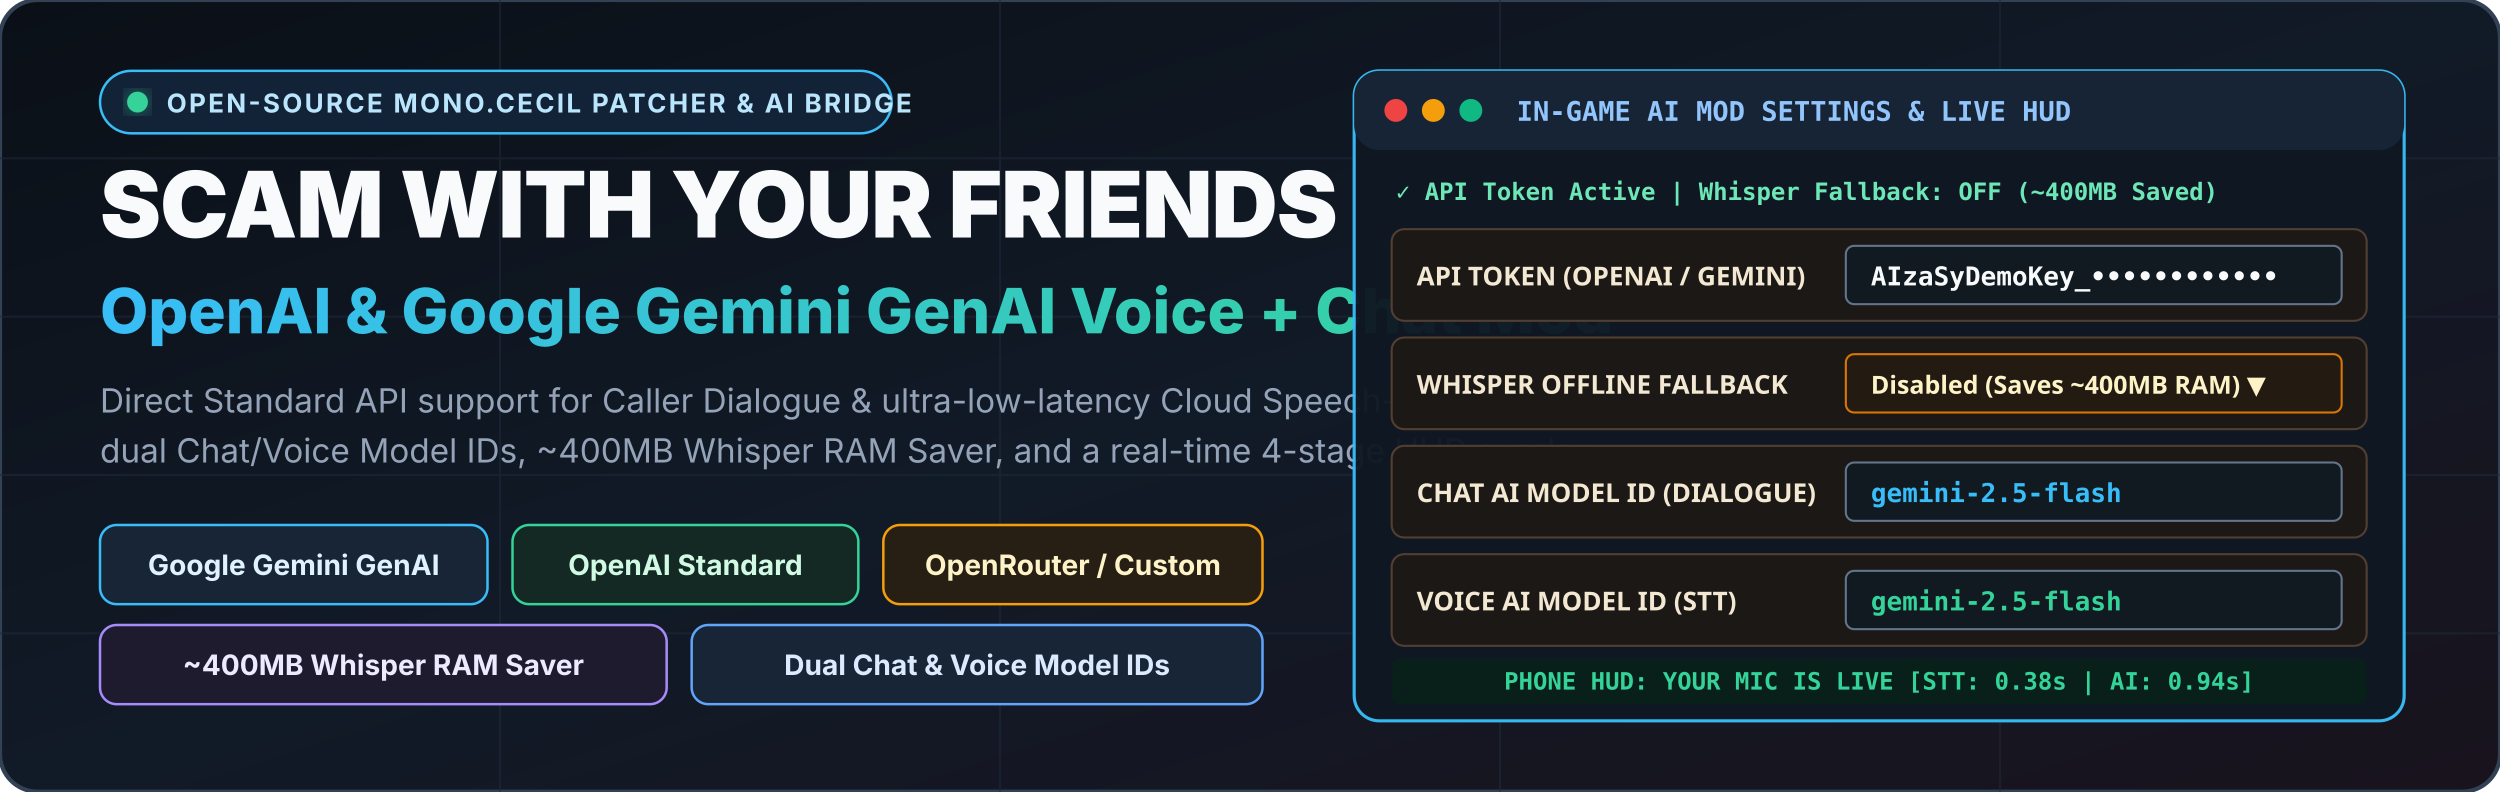
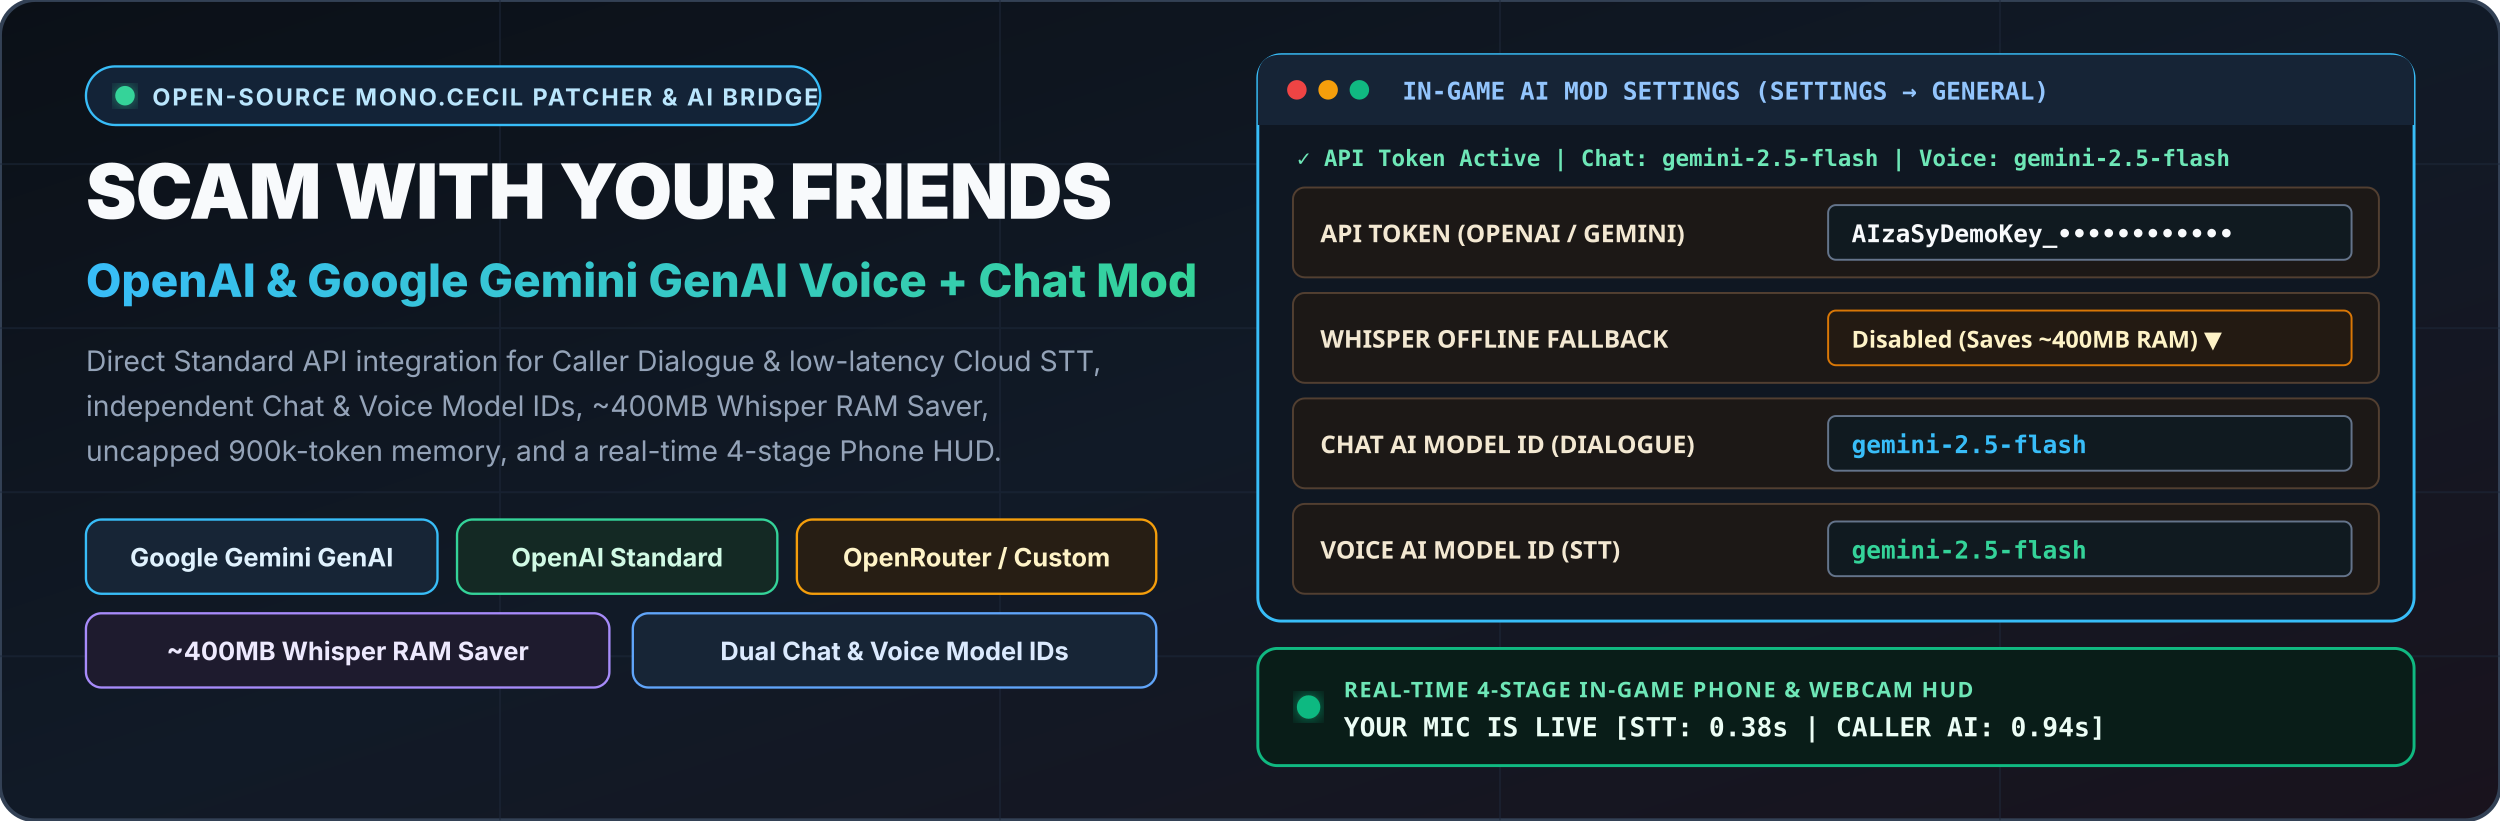
- <svg xmlns="http://www.w3.org/2000/svg" viewBox="0 0 1200 380" width="100%" height="100%">
+ <svg xmlns="http://www.w3.org/2000/svg" viewBox="0 0 1280 420" width="100%" height="100%">
  <defs>
    <linearGradient id="bgGrad" x1="0%" y1="0%" x2="100%" y2="100%">
      <stop offset="0%" stop-color="#0b1017" />
      <stop offset="50%" stop-color="#111a27" />
      <stop offset="100%" stop-color="#19131d" />
    </linearGradient>
-     <linearGradient id="accentGold" x1="0%" y1="0%" x2="100%" y2="0%">
-       <stop offset="0%" stop-color="#fbbf24" />
-       <stop offset="100%" stop-color="#f59e0b" />
-     </linearGradient>
    <linearGradient id="accentCyan" x1="0%" y1="0%" x2="100%" y2="0%">
      <stop offset="0%" stop-color="#38bdf8" />
      <stop offset="100%" stop-color="#34d399" />
    </linearGradient>
    <filter id="glow" x="-15%" y="-15%" width="130%" height="130%">
-       <feGaussianBlur stdDeviation="6" result="blur" />
+       <feGaussianBlur stdDeviation="5" result="blur" />
      <feComposite in="SourceGraphic" in2="blur" operator="over" />
    </filter>
  </defs>
-   <rect width="1200" height="380" rx="18" fill="url(#bgGrad)" stroke="#334155" stroke-width="2" />
-   <g stroke="#1e293b" stroke-width="1" opacity="0.55">
-     <line x1="0" y1="76" x2="1200" y2="76" />
-     <line x1="0" y1="152" x2="1200" y2="152" />
-     <line x1="0" y1="228" x2="1200" y2="228" />
-     <line x1="0" y1="304" x2="1200" y2="304" />
-     <line x1="240" y1="0" x2="240" y2="380" />
-     <line x1="480" y1="0" x2="480" y2="380" />
-     <line x1="720" y1="0" x2="720" y2="380" />
-     <line x1="960" y1="0" x2="960" y2="380" />
+   <rect width="1280" height="420" rx="18" fill="url(#bgGrad)" stroke="#334155" stroke-width="2" />
+   <g stroke="#1e293b" stroke-width="1" opacity="0.5">
+     <line x1="0" y1="84" x2="1280" y2="84" />
+     <line x1="0" y1="168" x2="1280" y2="168" />
+     <line x1="0" y1="252" x2="1280" y2="252" />
+     <line x1="0" y1="336" x2="1280" y2="336" />
+     <line x1="256" y1="0" x2="256" y2="420" />
+     <line x1="512" y1="0" x2="512" y2="420" />
+     <line x1="768" y1="0" x2="768" y2="420" />
+     <line x1="1024" y1="0" x2="1024" y2="420" />
  </g>
-   <rect x="48" y="34" width="380" height="30" rx="15" fill="#132337" stroke="#38bdf8" stroke-width="1.2" />
-   <circle cx="66" cy="49" r="5" fill="#34d399" filter="url(#glow)" />
-   <text x="80" y="54" font-family="Segoe UI, Inter, Arial, sans-serif" font-size="12.5" font-weight="700" fill="#bae6fd" letter-spacing="1.1">OPEN-SOURCE MONO.CECIL PATCHER &amp; AI BRIDGE</text>
-   <text x="48" y="114" font-family="Segoe UI, Inter, Arial, sans-serif" font-size="44" font-weight="900" fill="#f8fafc" letter-spacing="-0.5">SCAM WITH YOUR FRIENDS</text>
-   <text x="48" y="160" font-family="Segoe UI, Inter, Arial, sans-serif" font-size="30" font-weight="800" fill="url(#accentCyan)">OpenAI &amp; Google Gemini GenAI Voice + Chat Mod</text>
-   <text x="48" y="198" font-family="Segoe UI, Inter, Arial, sans-serif" font-size="16" fill="#94a3b8">
-     Direct Standard API support for Caller Dialogue &amp; ultra-low-latency Cloud Speech-to-Text,
+   <rect x="44" y="34" width="376" height="30" rx="15" fill="#132337" stroke="#38bdf8" stroke-width="1.2" />
+   <circle cx="64" cy="49" r="5" fill="#34d399" filter="url(#glow)" />
+   <text x="78" y="54" font-family="Segoe UI, Inter, Arial, sans-serif" font-size="12" font-weight="700" fill="#bae6fd" letter-spacing="1">OPEN-SOURCE MONO.CECIL PATCHER &amp; AI BRIDGE</text>
+   <text x="44" y="112" font-family="Segoe UI, Inter, Arial, sans-serif" font-size="39" font-weight="900" fill="#f8fafc" letter-spacing="-0.5">SCAM WITH YOUR FRIENDS</text>
+   <text x="44" y="152" font-family="Segoe UI, Inter, Arial, sans-serif" font-size="23.5" font-weight="800" fill="url(#accentCyan)">OpenAI &amp; Google Gemini GenAI Voice + Chat Mod</text>
+   <text x="44" y="190" font-family="Segoe UI, Inter, Arial, sans-serif" font-size="14.5" fill="#94a3b8">
+     Direct Standard API integration for Caller Dialogue &amp; low-latency Cloud STT,
  </text>
-   <text x="48" y="222" font-family="Segoe UI, Inter, Arial, sans-serif" font-size="16" fill="#94a3b8">
-     dual Chat/Voice Model IDs, ~400MB Whisper RAM Saver, and a real-time 4-stage HUD overlay.
+   <text x="44" y="213" font-family="Segoe UI, Inter, Arial, sans-serif" font-size="14.5" fill="#94a3b8">
+     independent Chat &amp; Voice Model IDs, ~400MB Whisper RAM Saver,
  </text>
-   <g transform="translate(48, 252)">
-     <rect x="0" y="0" width="186" height="38" rx="8" fill="#172536" stroke="#38bdf8" stroke-width="1.2" />
-     <text x="93" y="24" text-anchor="middle" font-family="Segoe UI, Inter, sans-serif" font-size="13.5" font-weight="700" fill="#e0f2fe">Google Gemini GenAI</text>
-     <rect x="198" y="0" width="166" height="38" rx="8" fill="#142924" stroke="#34d399" stroke-width="1.2" />
-     <text x="281" y="24" text-anchor="middle" font-family="Segoe UI, Inter, sans-serif" font-size="13.5" font-weight="700" fill="#d1fae5">OpenAI Standard</text>
-     <rect x="376" y="0" width="182" height="38" rx="8" fill="#271e14" stroke="#f59e0b" stroke-width="1.2" />
-     <text x="467" y="24" text-anchor="middle" font-family="Segoe UI, Inter, sans-serif" font-size="13.5" font-weight="700" fill="#fef3c7">OpenRouter / Custom</text>
-     <rect x="0" y="48" width="272" height="38" rx="8" fill="#1e1b2e" stroke="#a78bfa" stroke-width="1.2" />
-     <text x="136" y="72" text-anchor="middle" font-family="Segoe UI, Inter, sans-serif" font-size="13.5" font-weight="700" fill="#ede9fe">~400MB Whisper RAM Saver</text>
-     <rect x="284" y="48" width="274" height="38" rx="8" fill="#172536" stroke="#60a5fa" stroke-width="1.2" />
-     <text x="421" y="72" text-anchor="middle" font-family="Segoe UI, Inter, sans-serif" font-size="13.5" font-weight="700" fill="#dbeafe">Dual Chat &amp; Voice Model IDs</text>
+   <text x="44" y="236" font-family="Segoe UI, Inter, Arial, sans-serif" font-size="14.5" fill="#94a3b8">
+     uncapped 900k-token memory, and a real-time 4-stage Phone HUD.
+   </text>
+   <g transform="translate(44, 266)">
+     <rect x="0" y="0" width="180" height="38" rx="8" fill="#172536" stroke="#38bdf8" stroke-width="1.2" />
+     <text x="90" y="24" text-anchor="middle" font-family="Segoe UI, Inter, sans-serif" font-size="13" font-weight="700" fill="#e0f2fe">Google Gemini GenAI</text>
+     <rect x="190" y="0" width="164" height="38" rx="8" fill="#142924" stroke="#34d399" stroke-width="1.2" />
+     <text x="272" y="24" text-anchor="middle" font-family="Segoe UI, Inter, sans-serif" font-size="13" font-weight="700" fill="#d1fae5">OpenAI Standard</text>
+     <rect x="364" y="0" width="184" height="38" rx="8" fill="#271e14" stroke="#f59e0b" stroke-width="1.2" />
+     <text x="456" y="24" text-anchor="middle" font-family="Segoe UI, Inter, sans-serif" font-size="13" font-weight="700" fill="#fef3c7">OpenRouter / Custom</text>
+     <rect x="0" y="48" width="268" height="38" rx="8" fill="#1e1b2e" stroke="#a78bfa" stroke-width="1.2" />
+     <text x="134" y="72" text-anchor="middle" font-family="Segoe UI, Inter, sans-serif" font-size="13" font-weight="700" fill="#ede9fe">~400MB Whisper RAM Saver</text>
+     <rect x="280" y="48" width="268" height="38" rx="8" fill="#172536" stroke="#60a5fa" stroke-width="1.2" />
+     <text x="414" y="72" text-anchor="middle" font-family="Segoe UI, Inter, sans-serif" font-size="13" font-weight="700" fill="#dbeafe">Dual Chat &amp; Voice Model IDs</text>
  </g>
-   <g transform="translate(650, 34)">
-     <rect x="0" y="0" width="504" height="312" rx="12" fill="#0f1722" stroke="#38bdf8" stroke-width="1.5" opacity="0.96" />
-     <rect x="0" y="0" width="504" height="38" rx="12" fill="#162436" />
-     <circle cx="20" cy="19" r="5.5" fill="#ef4444" />
-     <circle cx="38" cy="19" r="5.5" fill="#f59e0b" />
-     <circle cx="56" cy="19" r="5.5" fill="#10b981" />
-     <text x="78" y="24" font-family="Consolas, monospace" font-size="13" font-weight="700" fill="#93c5fd">IN-GAME AI MOD SETTINGS &amp; LIVE HUD</text>
-     <text x="20" y="62" font-family="Consolas, monospace" font-size="11.5" font-weight="700" fill="#6ee7b7">
-       ✓ API Token Active | Whisper Fallback: OFF (~400MB Saved)
+   <g transform="translate(644, 28)">
+     <rect x="0" y="0" width="592" height="290" rx="12" fill="#0f1722" stroke="#38bdf8" stroke-width="1.5" />
+     <path d="M 0 12 Q 0 0 12 0 L 580 0 Q 592 0 592 12 L 592 36 L 0 36 Z" fill="#162436" />
+     <circle cx="20" cy="18" r="5" fill="#ef4444" />
+     <circle cx="36" cy="18" r="5" fill="#f59e0b" />
+     <circle cx="52" cy="18" r="5" fill="#10b981" />
+     <text x="74" y="23" font-family="Consolas, monospace" font-size="12.5" font-weight="700" fill="#93c5fd">IN-GAME AI MOD SETTINGS (SETTINGS → GENERAL)</text>
+     <text x="20" y="57" font-family="Consolas, monospace" font-size="11.5" font-weight="700" fill="#6ee7b7">
+       ✓ API Token Active | Chat: gemini-2.5-flash | Voice: gemini-2.5-flash
    </text>
-     <rect x="18" y="76" width="468" height="44" rx="6" fill="#1c1816" stroke="#523f31" stroke-width="1" />
-     <text x="30" y="103" font-family="Segoe UI, sans-serif" font-size="12.5" font-weight="700" fill="#f3e8d2">API TOKEN (OPENAI / GEMINI)</text>
-     <rect x="236" y="84" width="238" height="28" rx="4" fill="#101a20" stroke="#64748b" stroke-width="1" />
-     <text x="248" y="103" font-family="Consolas, monospace" font-size="12.5" font-weight="700" fill="#f8fafc">AIzaSyDemoKey_••••••••••••</text>
-     <rect x="18" y="128" width="468" height="44" rx="6" fill="#1c1816" stroke="#523f31" stroke-width="1" />
-     <text x="30" y="155" font-family="Segoe UI, sans-serif" font-size="12.5" font-weight="700" fill="#f3e8d2">WHISPER OFFLINE FALLBACK</text>
-     <rect x="236" y="136" width="238" height="28" rx="4" fill="#231a12" stroke="#d97706" stroke-width="1" />
-     <text x="248" y="155" font-family="Segoe UI, sans-serif" font-size="12" font-weight="700" fill="#fef3c7">Disabled (Saves ~400MB RAM) ▼</text>
-     <rect x="18" y="180" width="468" height="44" rx="6" fill="#1c1816" stroke="#523f31" stroke-width="1" />
-     <text x="30" y="207" font-family="Segoe UI, sans-serif" font-size="12.5" font-weight="700" fill="#f3e8d2">CHAT AI MODEL ID (DIALOGUE)</text>
-     <rect x="236" y="188" width="238" height="28" rx="4" fill="#101a20" stroke="#64748b" stroke-width="1" />
-     <text x="248" y="207" font-family="Consolas, monospace" font-size="12.5" font-weight="700" fill="#38bdf8">gemini-2.5-flash</text>
-     <rect x="18" y="232" width="468" height="44" rx="6" fill="#1c1816" stroke="#523f31" stroke-width="1" />
-     <text x="30" y="259" font-family="Segoe UI, sans-serif" font-size="12.5" font-weight="700" fill="#f3e8d2">VOICE AI MODEL ID (STT)</text>
-     <rect x="236" y="240" width="238" height="28" rx="4" fill="#101a20" stroke="#64748b" stroke-width="1" />
-     <text x="248" y="259" font-family="Consolas, monospace" font-size="12.5" font-weight="700" fill="#34d399">gemini-2.5-flash</text>
-     <rect x="18" y="282" width="468" height="22" rx="4" fill="#091f19" />
-     <text x="252" y="297" text-anchor="middle" font-family="Consolas, monospace" font-size="11.5" font-weight="700" fill="#34d399">
-       PHONE HUD: YOUR MIC IS LIVE [STT: 0.38s | AI: 0.94s]
-     </text>
+     <rect x="18" y="68" width="556" height="46" rx="6" fill="#1c1816" stroke="#523f31" stroke-width="1" />
+     <text x="32" y="96" font-family="Segoe UI, sans-serif" font-size="12.5" font-weight="700" fill="#f3e8d2">API TOKEN (OPENAI / GEMINI)</text>
+     <rect x="292" y="77" width="268" height="28" rx="4" fill="#101a20" stroke="#64748b" stroke-width="1" />
+     <text x="304" y="96" font-family="Consolas, monospace" font-size="12.5" font-weight="700" fill="#f8fafc">AIzaSyDemoKey_••••••••••••</text>
+     <rect x="18" y="122" width="556" height="46" rx="6" fill="#1c1816" stroke="#523f31" stroke-width="1" />
+     <text x="32" y="150" font-family="Segoe UI, sans-serif" font-size="12.5" font-weight="700" fill="#f3e8d2">WHISPER OFFLINE FALLBACK</text>
+     <rect x="292" y="131" width="268" height="28" rx="4" fill="#231a12" stroke="#d97706" stroke-width="1" />
+     <text x="304" y="150" font-family="Segoe UI, sans-serif" font-size="12" font-weight="700" fill="#fef3c7">Disabled (Saves ~400MB RAM) ▼</text>
+     <rect x="18" y="176" width="556" height="46" rx="6" fill="#1c1816" stroke="#523f31" stroke-width="1" />
+     <text x="32" y="204" font-family="Segoe UI, sans-serif" font-size="12.5" font-weight="700" fill="#f3e8d2">CHAT AI MODEL ID (DIALOGUE)</text>
+     <rect x="292" y="185" width="268" height="28" rx="4" fill="#101a20" stroke="#64748b" stroke-width="1" />
+     <text x="304" y="204" font-family="Consolas, monospace" font-size="12.5" font-weight="700" fill="#38bdf8">gemini-2.5-flash</text>
+     <rect x="18" y="230" width="556" height="46" rx="6" fill="#1c1816" stroke="#523f31" stroke-width="1" />
+     <text x="32" y="258" font-family="Segoe UI, sans-serif" font-size="12.5" font-weight="700" fill="#f3e8d2">VOICE AI MODEL ID (STT)</text>
+     <rect x="292" y="239" width="268" height="28" rx="4" fill="#101a20" stroke="#64748b" stroke-width="1" />
+     <text x="304" y="258" font-family="Consolas, monospace" font-size="12.5" font-weight="700" fill="#34d399">gemini-2.5-flash</text>
+   </g>
+   <g transform="translate(644, 332)">
+     <rect x="0" y="0" width="592" height="60" rx="10" fill="#091d18" stroke="#10b981" stroke-width="1.5" />
+     <circle cx="26" cy="30" r="6" fill="#10b981" filter="url(#glow)" />
+     <text x="44" y="25" font-family="Segoe UI, sans-serif" font-size="11" font-weight="800" fill="#6ee7b7" letter-spacing="0.8">REAL-TIME 4-STAGE IN-GAME PHONE &amp; WEBCAM HUD</text>
+     <text x="44" y="45" font-family="Consolas, monospace" font-size="13.5" font-weight="700" fill="#ecfdf5">YOUR MIC IS LIVE  [STT: 0.38s | CALLER AI: 0.94s]</text>
  </g>
</svg>
